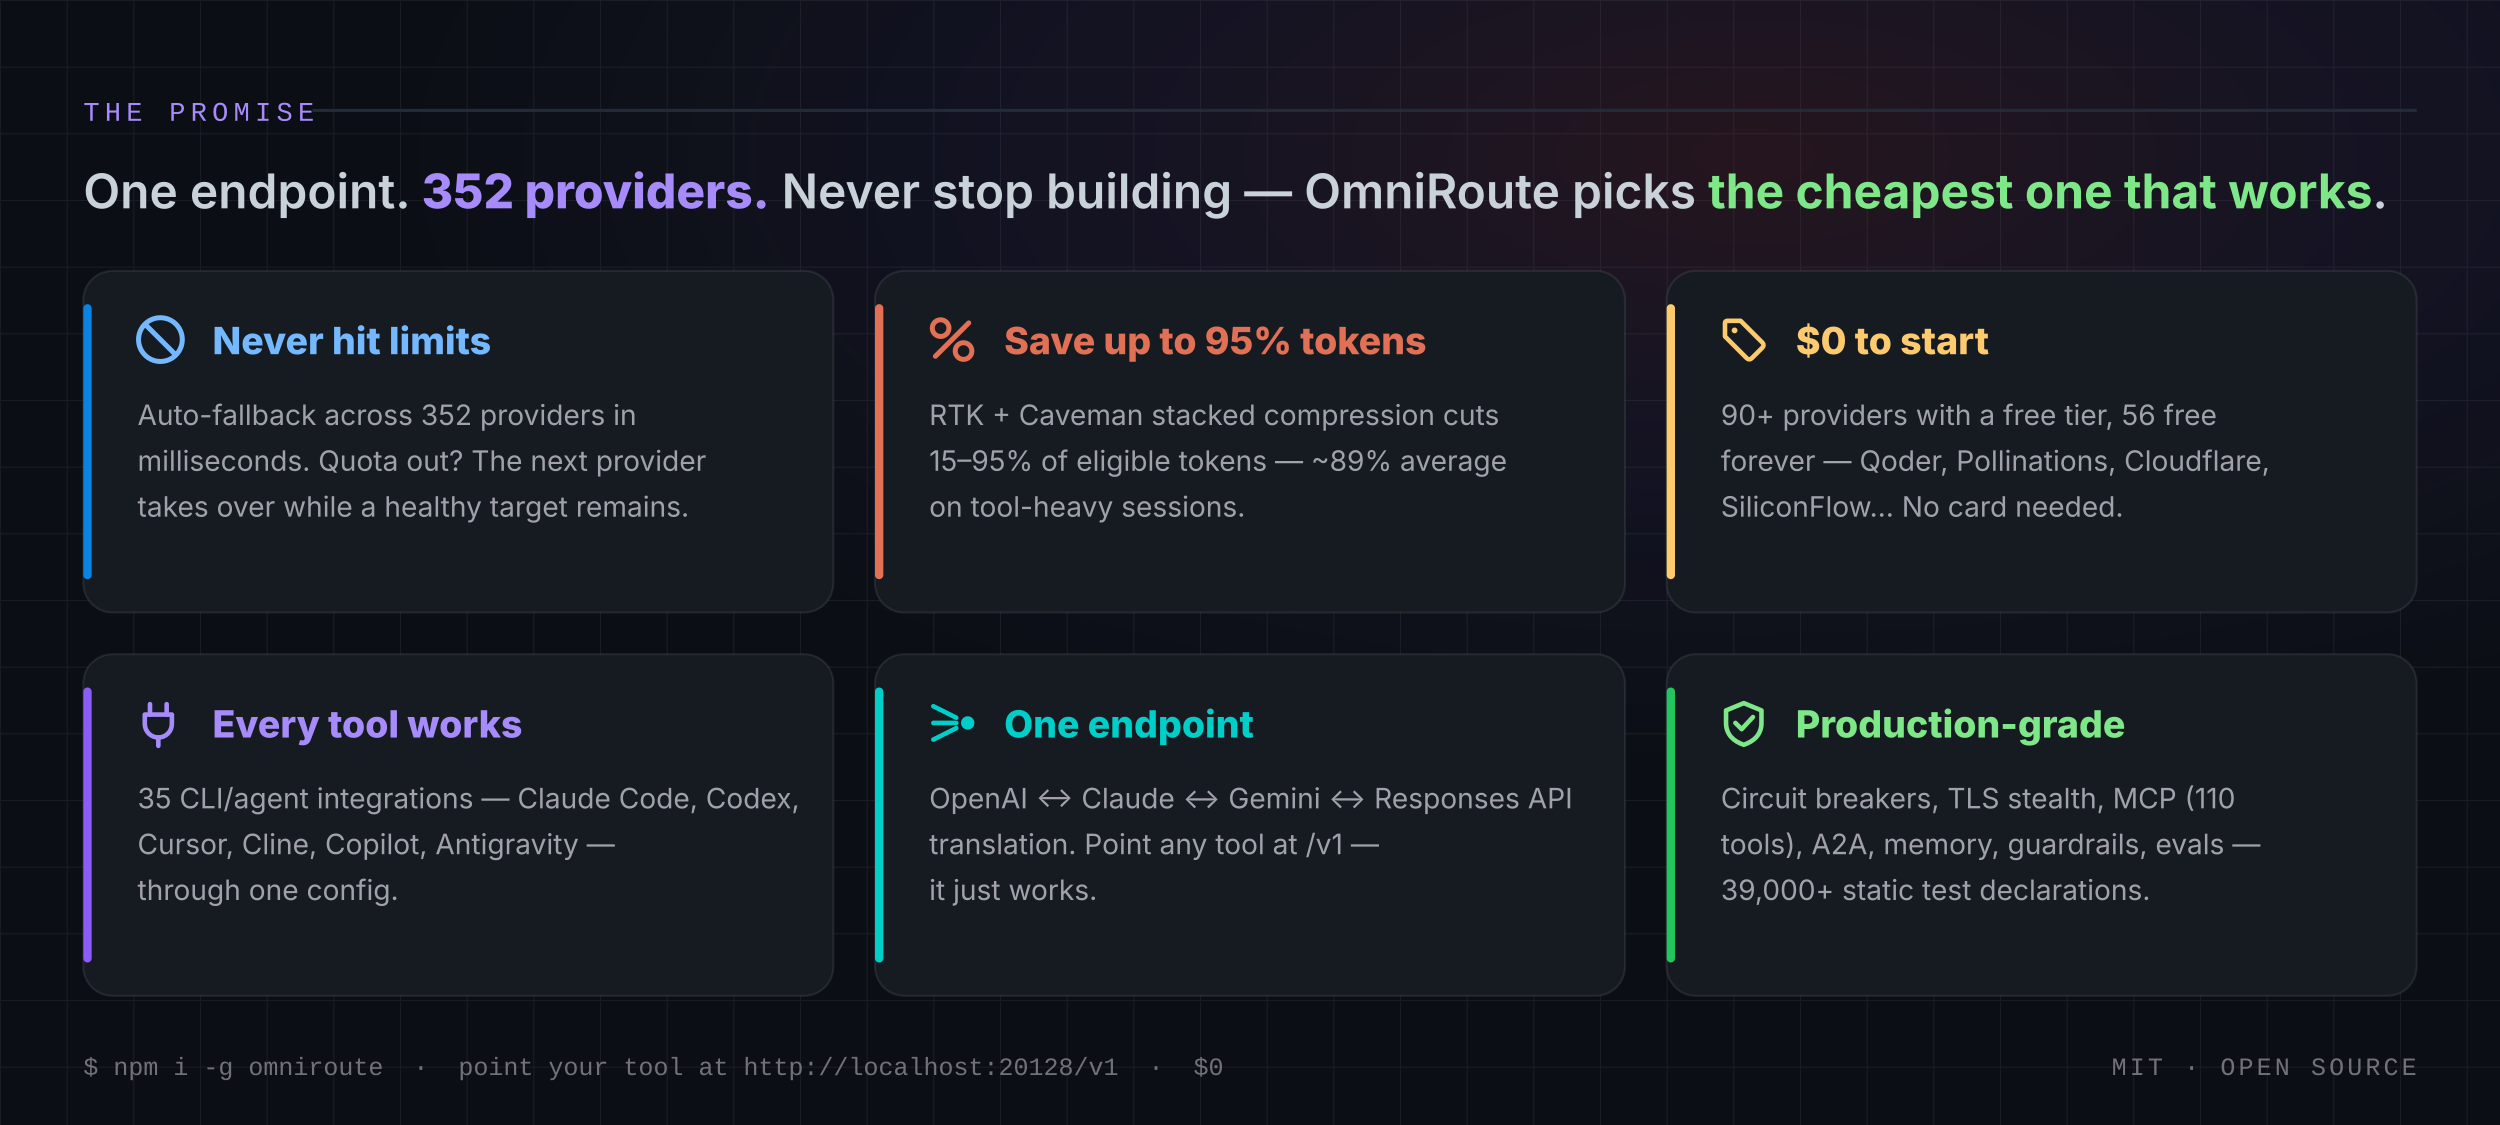
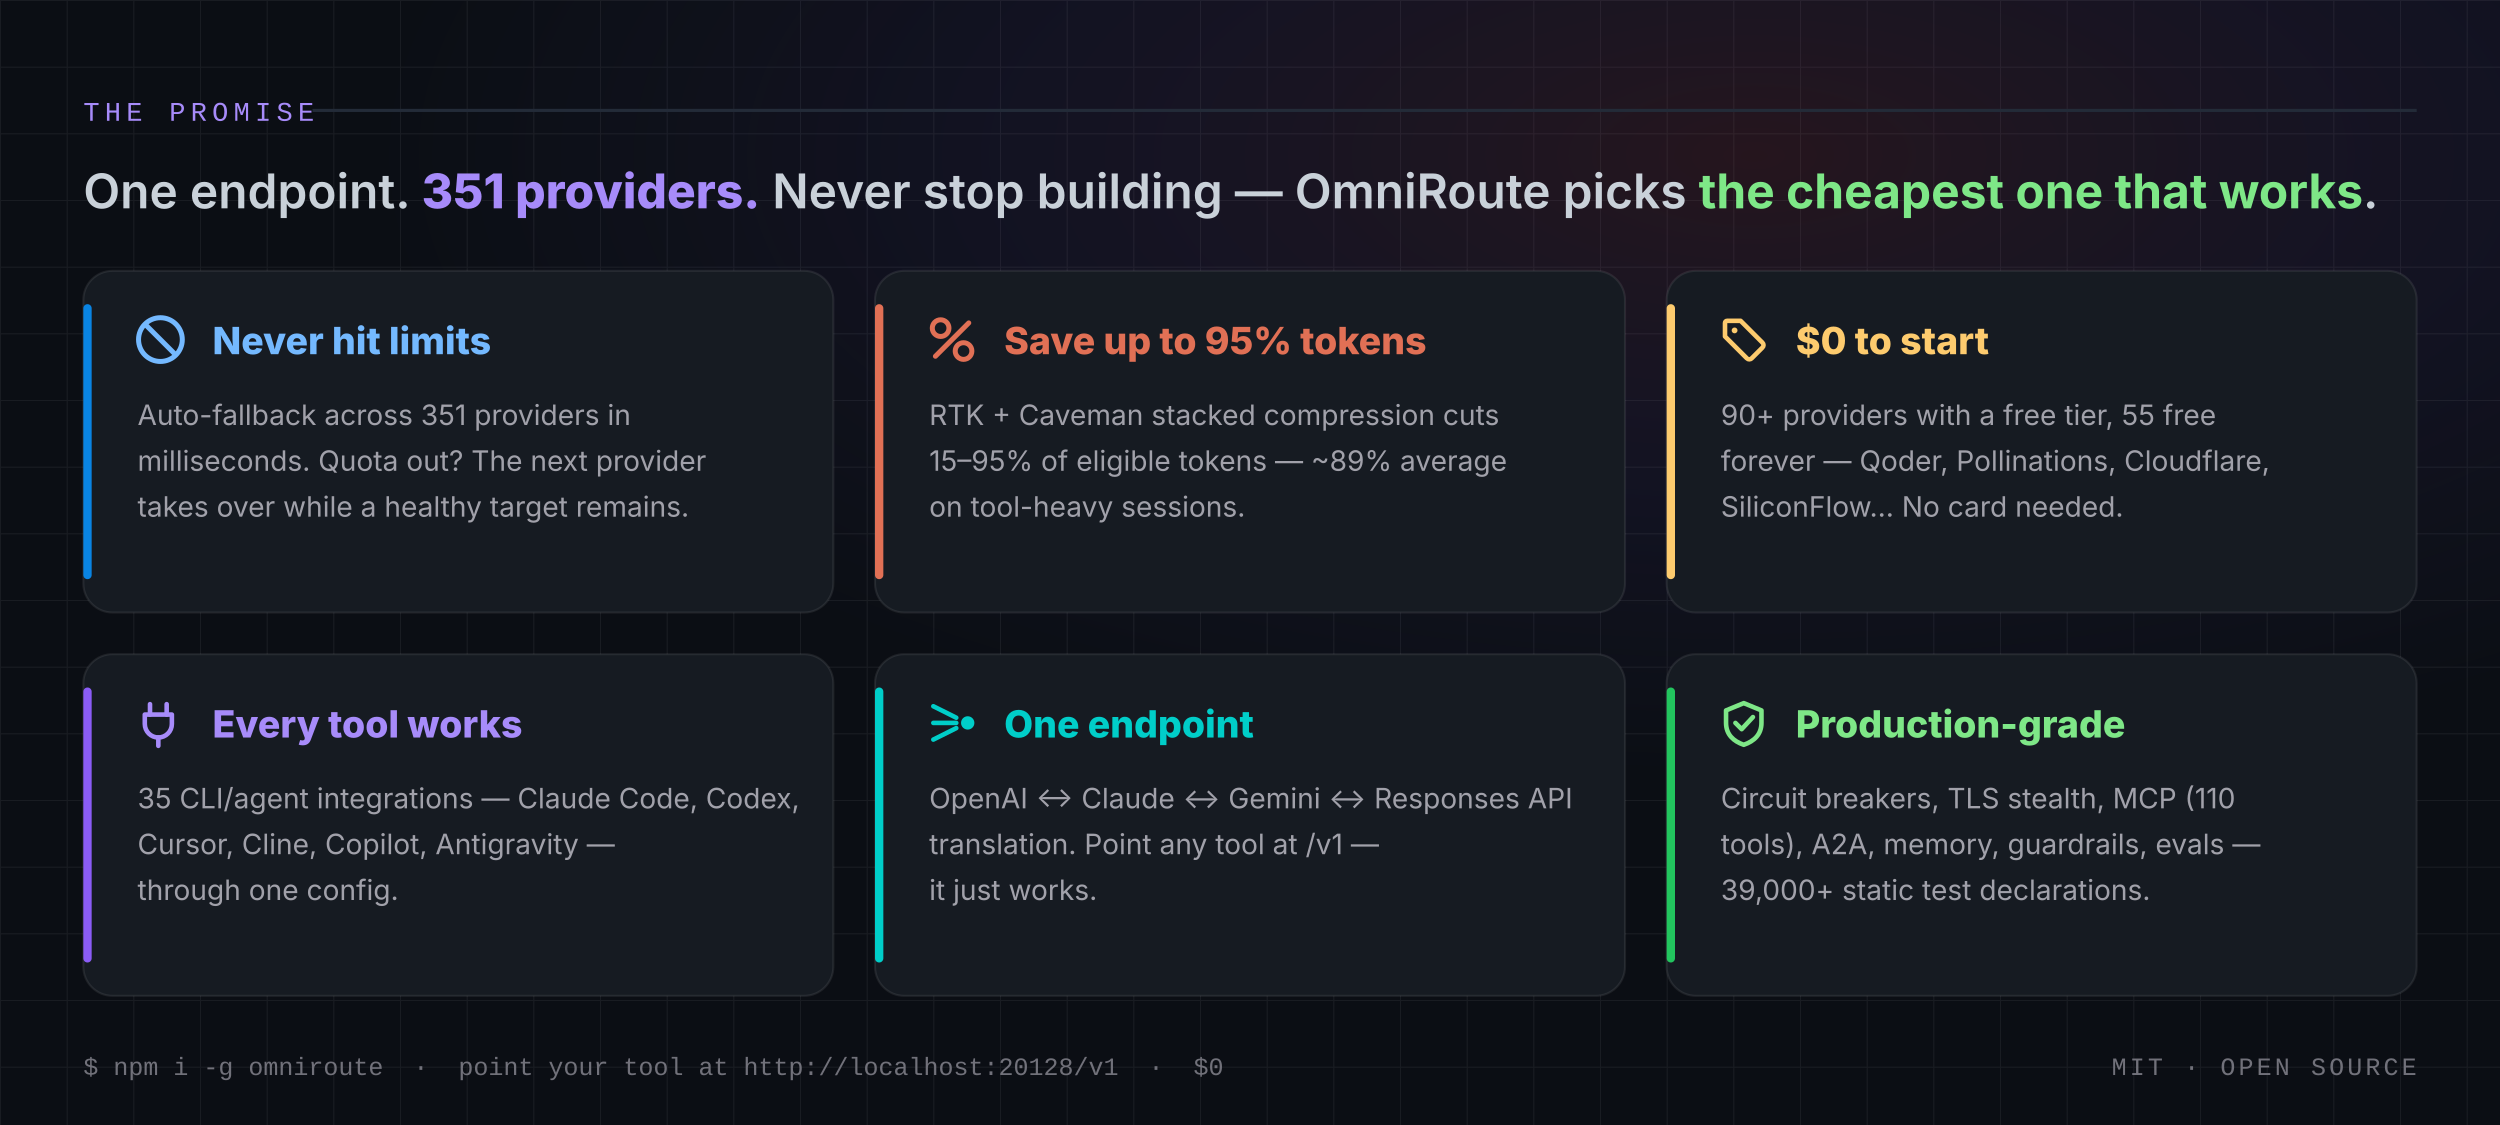
- <svg xmlns="http://www.w3.org/2000/svg" viewBox="0 0 1200 540" role="img" aria-label="The OmniRoute promise: one endpoint and 352 providers. Six pillars. Resilient fallback: automatic routing continues while another healthy target is available. Save up to 95 percent of eligible tokens: RTK plus Caveman stacked compression averages about 89 percent on tool-heavy sessions. Zero dollars to start: 90+ providers with a free tier and 56 recurring or keyless free-forever providers. Every tool works: 35 CLI and agent integration records, including Claude Code, Codex, Cursor, Cline, Copilot and Antigravity, through one config. One endpoint: OpenAI, Claude, Gemini and Responses API translation at /v1. Production controls: circuit breakers, TLS stealth, MCP with 110 tools, A2A, memory, guardrails, evals, and 39,000+ static test declarations across 5,100+ tracked test files.">
+ <svg xmlns="http://www.w3.org/2000/svg" viewBox="0 0 1200 540" role="img" aria-label="The OmniRoute promise: one endpoint and 351 providers. Six pillars. Resilient fallback: automatic routing continues while another healthy target is available. Save up to 95 percent of eligible tokens: RTK plus Caveman stacked compression averages about 89 percent on tool-heavy sessions. Zero dollars to start: 90+ providers with a free tier and 55 recurring or keyless free-forever providers. Every tool works: 35 CLI and agent integration records, including Claude Code, Codex, Cursor, Cline, Copilot and Antigravity, through one config. One endpoint: OpenAI, Claude, Gemini and Responses API translation at /v1. Production controls: circuit breakers, TLS stealth, MCP with 110 tools, A2A, memory, guardrails, evals, and 39,000+ static test declarations across 5,100+ tracked test files.">
  <defs>
    <pattern id="gridPaperP" width="32" height="32" patternUnits="userSpaceOnUse">
      <path d="M 32 0 L 0 0 0 32" fill="none" stroke="#ffffff" stroke-opacity="0.06" stroke-width="1" />
    </pattern>
    <radialGradient id="bgGlowP" cx="70%" cy="14%" r="55%">
      <stop offset="0%" stop-color="#e54d5e" stop-opacity="0.12" />
      <stop offset="55%" stop-color="#8b5cf6" stop-opacity="0.06" />
      <stop offset="100%" stop-color="#6366f1" stop-opacity="0" />
    </radialGradient>
  </defs>
  <rect width="1200" height="540" fill="#0b0e14" />
  <rect width="1200" height="540" fill="url(#gridPaperP)" />
  <rect width="1200" height="540" fill="url(#bgGlowP)" />
  <g>
    <text x="40" y="58" font-family="Consolas, 'Courier New', monospace" font-size="13" letter-spacing="2.5" fill="#a78bfa">THE PROMISE</text>
    <line x1="150" y1="53" x2="1160" y2="53" stroke="#232b38" stroke-width="1.5" />
  </g>
  <g>
-     <text x="40" y="100" font-family="Inter, 'Segoe UI', Arial, Helvetica, system-ui, sans-serif" font-size="23" font-weight="600" fill="#c9d1d9">One endpoint. <tspan fill="#a78bfa" font-weight="800">352 providers.</tspan> Never stop building — OmniRoute picks <tspan fill="#7ee787" font-weight="700">the cheapest one that works</tspan>.</text>
+     <text x="40" y="100" font-family="Inter, 'Segoe UI', Arial, Helvetica, system-ui, sans-serif" font-size="23" font-weight="600" fill="#c9d1d9">One endpoint. <tspan fill="#a78bfa" font-weight="800">351 providers.</tspan> Never stop building — OmniRoute picks <tspan fill="#7ee787" font-weight="700">the cheapest one that works</tspan>.</text>
  </g>
  <g font-family="Inter, 'Segoe UI', Arial, Helvetica, system-ui, sans-serif">
    <g>
      <rect x="40" y="130" width="360" height="164" rx="14" fill="#161b22" stroke="#ffffff" stroke-opacity="0.08" stroke-width="1" />
      <rect x="40" y="130" width="360" height="164" rx="14" fill="none" stroke="#74b9ff" stroke-width="1.5" opacity="0">
        <animate attributeName="opacity" values="0;0.9;0;0" keyTimes="0;0.055;0.12;1" dur="12s" begin="3s" repeatCount="indefinite" />
      </rect>
      <rect x="40" y="146" width="4" height="132" rx="2" fill="#0984e3" />
      <g transform="translate(66,152)" stroke="#74b9ff" stroke-width="2.4" fill="none" stroke-linecap="round">
        <circle cx="11" cy="11" r="10.5" />
        <line x1="3.9" y1="3.9" x2="18.1" y2="18.1" />
      </g>
      <text x="102" y="170" font-size="18" font-weight="800" fill="#74b9ff">Never hit limits</text>
-       <text x="66" y="204" font-size="13.5" fill="#a1a1aa">Auto-fallback across 352 providers in</text>
+       <text x="66" y="204" font-size="13.5" fill="#a1a1aa">Auto-fallback across 351 providers in</text>
      <text x="66" y="226" font-size="13.5" fill="#a1a1aa">milliseconds. Quota out? The next provider</text>
      <text x="66" y="248" font-size="13.5" fill="#a1a1aa">takes over while a healthy target remains.</text>
    </g>
    <g>
      <rect x="420" y="130" width="360" height="164" rx="14" fill="#161b22" stroke="#ffffff" stroke-opacity="0.08" stroke-width="1" />
      <rect x="420" y="130" width="360" height="164" rx="14" fill="none" stroke="#e17055" stroke-width="1.5" opacity="0">
        <animate attributeName="opacity" values="0;0;0.9;0;0" keyTimes="0;0.167;0.222;0.287;1" dur="12s" begin="3s" repeatCount="indefinite" />
      </rect>
      <rect x="420" y="146" width="4" height="132" rx="2" fill="#e17055" />
      <g transform="translate(446,152)" stroke="#e17055" stroke-width="2.4" fill="none" stroke-linecap="round">
        <circle cx="5.5" cy="5.5" r="4" />
        <circle cx="16.5" cy="16.5" r="4" />
        <line x1="19" y1="3" x2="3" y2="19" />
      </g>
      <text x="482" y="170" font-size="18" font-weight="800" fill="#e17055">Save up to 95% tokens</text>
      <text x="446" y="204" font-size="13.5" fill="#a1a1aa">RTK + Caveman stacked compression cuts</text>
      <text x="446" y="226" font-size="13.5" fill="#a1a1aa">15–95% of eligible tokens — ~89% average</text>
      <text x="446" y="248" font-size="13.5" fill="#a1a1aa">on tool-heavy sessions.</text>
    </g>
    <g>
      <rect x="800" y="130" width="360" height="164" rx="14" fill="#161b22" stroke="#ffffff" stroke-opacity="0.08" stroke-width="1" />
      <rect x="800" y="130" width="360" height="164" rx="14" fill="none" stroke="#fdcb6e" stroke-width="1.5" opacity="0">
        <animate attributeName="opacity" values="0;0;0.9;0;0" keyTimes="0;0.334;0.389;0.454;1" dur="12s" begin="3s" repeatCount="indefinite" />
      </rect>
      <rect x="800" y="146" width="4" height="132" rx="2" fill="#fdcb6e" />
      <g transform="translate(826,152)" stroke="#fdcb6e" stroke-width="2.2" fill="none" stroke-linecap="round" stroke-linejoin="round">
        <path d="M 2,9.5 L 2,3 A 1,1 0 0 1 3,2 L 9.5,2 L 20,12.5 A 1.6,1.6 0 0 1 20,14.8 L 14.8,20 A 1.6,1.6 0 0 1 12.5,20 Z" />
        <circle cx="6.6" cy="6.6" r="1.4" fill="#fdcb6e" stroke="none" />
      </g>
      <text x="862" y="170" font-size="18" font-weight="800" fill="#fdcb6e">$0 to start</text>
-       <text x="826" y="204" font-size="13.5" fill="#a1a1aa">90+ providers with a free tier, 56 free</text>
+       <text x="826" y="204" font-size="13.5" fill="#a1a1aa">90+ providers with a free tier, 55 free</text>
      <text x="826" y="226" font-size="13.5" fill="#a1a1aa">forever — Qoder, Pollinations, Cloudflare,</text>
      <text x="826" y="248" font-size="13.5" fill="#a1a1aa">SiliconFlow… No card needed.</text>
    </g>
    <g>
      <rect x="40" y="314" width="360" height="164" rx="14" fill="#161b22" stroke="#ffffff" stroke-opacity="0.08" stroke-width="1" />
      <rect x="40" y="314" width="360" height="164" rx="14" fill="none" stroke="#a78bfa" stroke-width="1.5" opacity="0">
        <animate attributeName="opacity" values="0;0;0.9;0;0" keyTimes="0;0.5;0.555;0.62;1" dur="12s" begin="3s" repeatCount="indefinite" />
      </rect>
      <rect x="40" y="330" width="4" height="132" rx="2" fill="#8b5cf6" />
      <g transform="translate(66,336)" stroke="#a78bfa" stroke-width="2.2" fill="none" stroke-linecap="round" stroke-linejoin="round">
        <path d="M 6,2 L 6,7 M 14,2 L 14,7" />
        <path d="M 3.5,7 L 16.5,7 L 16.5,11.5 A 6.5,6.5 0 0 1 10,18 A 6.5,6.5 0 0 1 3.5,11.5 Z" />
        <path d="M 10,18 L 10,22" />
      </g>
      <text x="102" y="354" font-size="18" font-weight="800" fill="#a78bfa">Every tool works</text>
      <text x="66" y="388" font-size="13.5" fill="#a1a1aa">35 CLI/agent integrations — Claude Code, Codex,</text>
      <text x="66" y="410" font-size="13.5" fill="#a1a1aa">Cursor, Cline, Copilot, Antigravity —</text>
      <text x="66" y="432" font-size="13.5" fill="#a1a1aa">through one config.</text>
    </g>
    <g>
      <rect x="420" y="314" width="360" height="164" rx="14" fill="#161b22" stroke="#ffffff" stroke-opacity="0.08" stroke-width="1" />
      <rect x="420" y="314" width="360" height="164" rx="14" fill="none" stroke="#00cec9" stroke-width="1.5" opacity="0">
        <animate attributeName="opacity" values="0;0;0.9;0;0" keyTimes="0;0.667;0.722;0.787;1" dur="12s" begin="3s" repeatCount="indefinite" />
      </rect>
      <rect x="420" y="330" width="4" height="132" rx="2" fill="#00cec9" />
      <g transform="translate(446,336)" stroke="#00cec9" stroke-width="2.2" fill="none" stroke-linecap="round">
        <path d="M 2,3 L 13,8.5 M 2,11 L 13,11 M 2,19 L 13,13.5" />
        <circle cx="18.5" cy="11" r="3.2" fill="#00cec9" stroke="none" />
      </g>
      <text x="482" y="354" font-size="18" font-weight="800" fill="#00cec9">One endpoint</text>
      <text x="446" y="388" font-size="13.5" fill="#a1a1aa">OpenAI ↔ Claude ↔ Gemini ↔ Responses API</text>
      <text x="446" y="410" font-size="13.5" fill="#a1a1aa">translation. Point any tool at /v1 —</text>
      <text x="446" y="432" font-size="13.5" fill="#a1a1aa">it just works.</text>
    </g>
    <g>
      <rect x="800" y="314" width="360" height="164" rx="14" fill="#161b22" stroke="#ffffff" stroke-opacity="0.08" stroke-width="1" />
      <rect x="800" y="314" width="360" height="164" rx="14" fill="none" stroke="#7ee787" stroke-width="1.5" opacity="0">
        <animate attributeName="opacity" values="0;0;0.9;0;0" keyTimes="0;0.834;0.889;0.954;1" dur="12s" begin="3s" repeatCount="indefinite" />
      </rect>
      <rect x="800" y="330" width="4" height="132" rx="2" fill="#22c55e" />
      <g transform="translate(826,336)" stroke="#7ee787" stroke-width="2.2" fill="none" stroke-linecap="round" stroke-linejoin="round">
        <path d="M 11,1.5 L 19.5,5 L 19.5,11 C 19.5,16.5 16,19.8 11,21.5 C 6,19.8 2.5,16.5 2.5,11 L 2.5,5 Z" />
        <path d="M 7,11 L 10,14 L 15.4,8.2" />
      </g>
      <text x="862" y="354" font-size="18" font-weight="800" fill="#7ee787">Production-grade</text>
      <text x="826" y="388" font-size="13.5" fill="#a1a1aa">Circuit breakers, TLS stealth, MCP (110</text>
      <text x="826" y="410" font-size="13.5" fill="#a1a1aa">tools), A2A, memory, guardrails, evals —</text>
      <text x="826" y="432" font-size="13.5" fill="#a1a1aa">39,000+ static test declarations.</text>
    </g>
  </g>
  <g>
    <text x="40" y="516" font-family="Consolas, 'Courier New', monospace" font-size="12" fill="#71717a">$ npm i -g omniroute  ·  point your tool at http://localhost:20128/v1  ·  $0</text>
    <text x="1160" y="516" text-anchor="end" font-family="Consolas, 'Courier New', monospace" font-size="12" letter-spacing="1.5" fill="#71717a">MIT · OPEN SOURCE</text>
  </g>
</svg>
